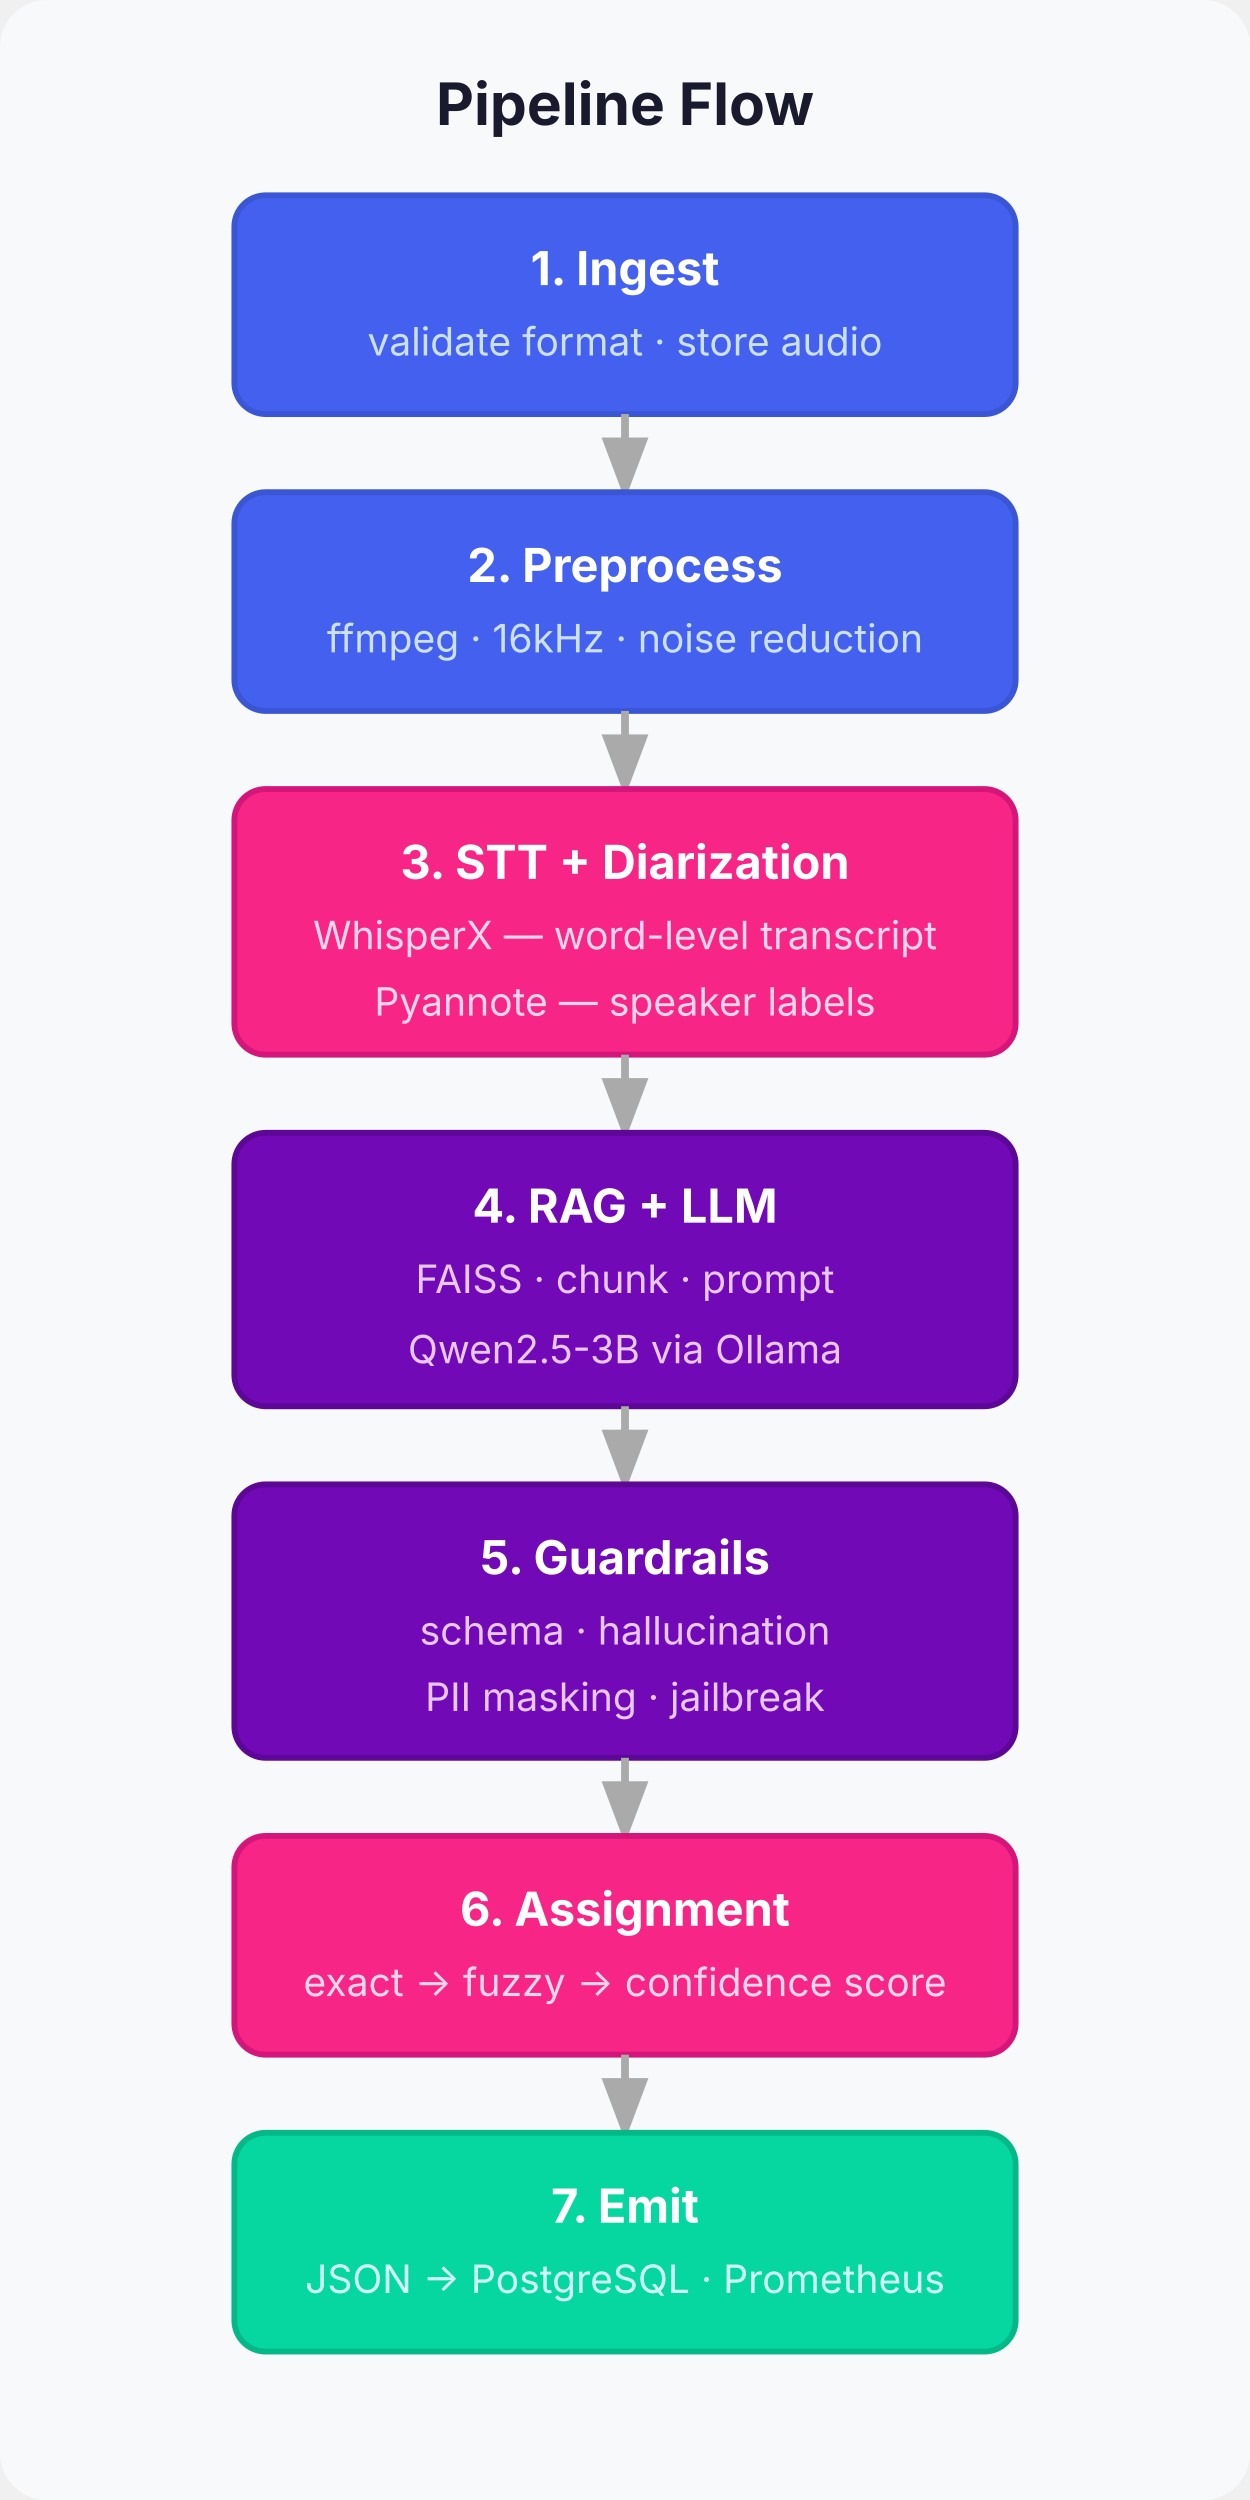
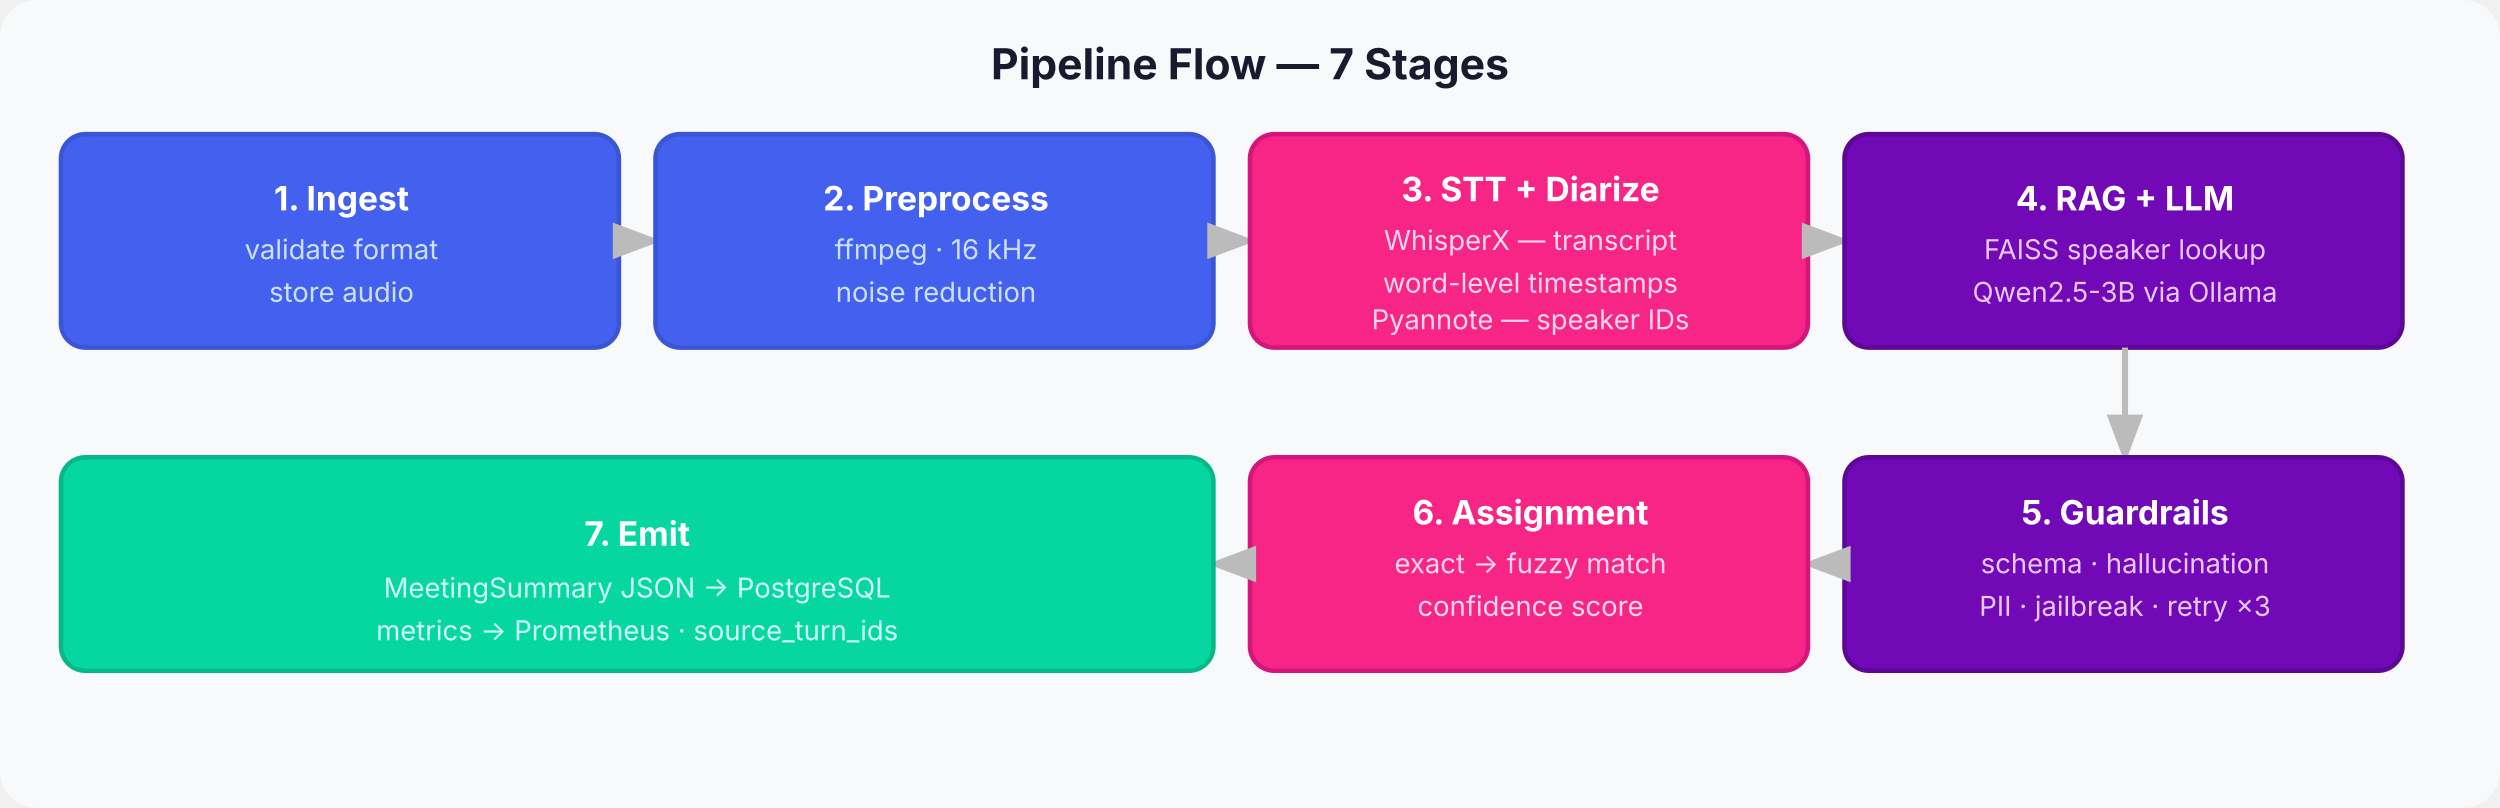
- <svg xmlns="http://www.w3.org/2000/svg" viewBox="0 0 320 640" font-family="Inter, Segoe UI, sans-serif">
-   <rect width="320" height="640" fill="#f8f9fa" rx="12" />
-   <text x="160" y="32" text-anchor="middle" font-size="15" font-weight="bold" fill="#1a1a2e">Pipeline Flow</text>
-   <rect x="60" y="50" width="200" height="56" rx="8" fill="#4361ee" stroke="#3a56d4" stroke-width="1.5" />
-   <text x="160" y="73" text-anchor="middle" font-size="12" font-weight="bold" fill="white">1. Ingest</text>
-   <text x="160" y="91" text-anchor="middle" font-size="10" fill="#cce0ff">validate format · store audio</text>
-   <line x1="160" y1="106" x2="160" y2="124" stroke="#aaa" stroke-width="2" marker-end="url(#a)" />
-   <rect x="60" y="126" width="200" height="56" rx="8" fill="#4361ee" stroke="#3a56d4" stroke-width="1.5" />
-   <text x="160" y="149" text-anchor="middle" font-size="12" font-weight="bold" fill="white">2. Preprocess</text>
-   <text x="160" y="167" text-anchor="middle" font-size="10" fill="#cce0ff">ffmpeg · 16kHz · noise reduction</text>
-   <line x1="160" y1="182" x2="160" y2="200" stroke="#aaa" stroke-width="2" marker-end="url(#a)" />
-   <rect x="60" y="202" width="200" height="68" rx="8" fill="#f72585" stroke="#d4157a" stroke-width="1.5" />
-   <text x="160" y="225" text-anchor="middle" font-size="12" font-weight="bold" fill="white">3. STT + Diarization</text>
-   <text x="160" y="243" text-anchor="middle" font-size="10" fill="#ffd6eb">WhisperX — word-level transcript</text>
-   <text x="160" y="260" text-anchor="middle" font-size="10" fill="#ffd6eb">Pyannote — speaker labels</text>
-   <line x1="160" y1="270" x2="160" y2="288" stroke="#aaa" stroke-width="2" marker-end="url(#a)" />
-   <rect x="60" y="290" width="200" height="70" rx="8" fill="#7209b7" stroke="#5c0795" stroke-width="1.5" />
-   <text x="160" y="313" text-anchor="middle" font-size="12" font-weight="bold" fill="white">4. RAG + LLM</text>
-   <text x="160" y="331" text-anchor="middle" font-size="10" fill="#e8c8ff">FAISS · chunk · prompt</text>
-   <text x="160" y="349" text-anchor="middle" font-size="10" fill="#e8c8ff">Qwen2.5-3B via Ollama</text>
-   <line x1="160" y1="360" x2="160" y2="378" stroke="#aaa" stroke-width="2" marker-end="url(#a)" />
-   <rect x="60" y="380" width="200" height="70" rx="8" fill="#7209b7" stroke="#5c0795" stroke-width="1.5" />
-   <text x="160" y="403" text-anchor="middle" font-size="12" font-weight="bold" fill="white">5. Guardrails</text>
-   <text x="160" y="421" text-anchor="middle" font-size="10" fill="#e8c8ff">schema · hallucination</text>
-   <text x="160" y="438" text-anchor="middle" font-size="10" fill="#e8c8ff">PII masking · jailbreak</text>
-   <line x1="160" y1="450" x2="160" y2="468" stroke="#aaa" stroke-width="2" marker-end="url(#a)" />
-   <rect x="60" y="470" width="200" height="56" rx="8" fill="#f72585" stroke="#d4157a" stroke-width="1.5" />
-   <text x="160" y="493" text-anchor="middle" font-size="12" font-weight="bold" fill="white">6. Assignment</text>
-   <text x="160" y="511" text-anchor="middle" font-size="10" fill="#ffd6eb">exact → fuzzy → confidence score</text>
-   <line x1="160" y1="526" x2="160" y2="544" stroke="#aaa" stroke-width="2" marker-end="url(#a)" />
-   <rect x="60" y="546" width="200" height="56" rx="8" fill="#06d6a0" stroke="#05b888" stroke-width="1.5" />
-   <text x="160" y="569" text-anchor="middle" font-size="12" font-weight="bold" fill="white">7. Emit</text>
-   <text x="160" y="587" text-anchor="middle" font-size="10" fill="#d0fff5">JSON → PostgreSQL · Prometheus</text>
+ <svg xmlns="http://www.w3.org/2000/svg" viewBox="0 0 820 265" font-family="Inter, Segoe UI, sans-serif">
+   <rect width="820" height="265" fill="#f8f9fa" rx="12" />
+   <text x="410" y="26" text-anchor="middle" font-size="14" font-weight="bold" fill="#1a1a2e">Pipeline Flow — 7 Stages</text>
+   <rect x="20" y="44" width="183" height="70" rx="8" fill="#4361ee" stroke="#3a56d4" stroke-width="1.5" />
+   <text x="112" y="69" text-anchor="middle" font-size="11" font-weight="bold" fill="white">1. Ingest</text>
+   <text x="112" y="85" text-anchor="middle" font-size="9" fill="#cce0ff">validate format</text>
+   <text x="112" y="99" text-anchor="middle" font-size="9" fill="#cce0ff">store audio</text>
+   <line x1="203" y1="79" x2="213" y2="79" stroke="#bbb" stroke-width="2" marker-end="url(#ar)" />
+   <rect x="215" y="44" width="183" height="70" rx="8" fill="#4361ee" stroke="#3a56d4" stroke-width="1.5" />
+   <text x="307" y="69" text-anchor="middle" font-size="11" font-weight="bold" fill="white">2. Preprocess</text>
+   <text x="307" y="85" text-anchor="middle" font-size="9" fill="#cce0ff">ffmpeg · 16 kHz</text>
+   <text x="307" y="99" text-anchor="middle" font-size="9" fill="#cce0ff">noise reduction</text>
+   <line x1="398" y1="79" x2="408" y2="79" stroke="#bbb" stroke-width="2" marker-end="url(#ar)" />
+   <rect x="410" y="44" width="183" height="70" rx="8" fill="#f72585" stroke="#d4157a" stroke-width="1.5" />
+   <text x="502" y="66" text-anchor="middle" font-size="11" font-weight="bold" fill="white">3. STT + Diarize</text>
+   <text x="502" y="82" text-anchor="middle" font-size="9" fill="#ffd6eb">WhisperX — transcript</text>
+   <text x="502" y="96" text-anchor="middle" font-size="9" fill="#ffd6eb">word-level timestamps</text>
+   <text x="502" y="108" text-anchor="middle" font-size="9" fill="#ffd6eb">Pyannote — speaker IDs</text>
+   <line x1="593" y1="79" x2="603" y2="79" stroke="#bbb" stroke-width="2" marker-end="url(#ar)" />
+   <rect x="605" y="44" width="183" height="70" rx="8" fill="#7209b7" stroke="#5c0795" stroke-width="1.5" />
+   <text x="697" y="69" text-anchor="middle" font-size="11" font-weight="bold" fill="white">4. RAG + LLM</text>
+   <text x="697" y="85" text-anchor="middle" font-size="9" fill="#e8c8ff">FAISS speaker lookup</text>
+   <text x="697" y="99" text-anchor="middle" font-size="9" fill="#e8c8ff">Qwen2.5-3B via Ollama</text>
+   <line x1="697" y1="114" x2="697" y2="148" stroke="#bbb" stroke-width="2" marker-end="url(#ar)" />
+   <rect x="605" y="150" width="183" height="70" rx="8" fill="#7209b7" stroke="#5c0795" stroke-width="1.5" />
+   <text x="697" y="172" text-anchor="middle" font-size="11" font-weight="bold" fill="white">5. Guardrails</text>
+   <text x="697" y="188" text-anchor="middle" font-size="9" fill="#e8c8ff">schema · hallucination</text>
+   <text x="697" y="202" text-anchor="middle" font-size="9" fill="#e8c8ff">PII · jailbreak · retry ×3</text>
+   <line x1="605" y1="185" x2="595" y2="185" stroke="#bbb" stroke-width="2" marker-end="url(#ar)" />
+   <rect x="410" y="150" width="183" height="70" rx="8" fill="#f72585" stroke="#d4157a" stroke-width="1.5" />
+   <text x="502" y="172" text-anchor="middle" font-size="11" font-weight="bold" fill="white">6. Assignment</text>
+   <text x="502" y="188" text-anchor="middle" font-size="9" fill="#ffd6eb">exact → fuzzy match</text>
+   <text x="502" y="202" text-anchor="middle" font-size="9" fill="#ffd6eb">confidence score</text>
+   <line x1="410" y1="185" x2="400" y2="185" stroke="#bbb" stroke-width="2" marker-end="url(#ar)" />
+   <rect x="20" y="150" width="378" height="70" rx="8" fill="#06d6a0" stroke="#05b888" stroke-width="1.5" />
+   <text x="209" y="179" text-anchor="middle" font-size="11" font-weight="bold" fill="white">7. Emit</text>
+   <text x="209" y="196" text-anchor="middle" font-size="9" fill="#d0fff5">MeetingSummary JSON → PostgreSQL</text>
+   <text x="209" y="210" text-anchor="middle" font-size="9" fill="#d0fff5">metrics → Prometheus · source_turn_ids</text>
  <defs>
-     <marker id="a" markerWidth="8" markerHeight="8" refX="6" refY="3" orient="auto">
-       <path d="M0,0 L0,6 L8,3 z" fill="#aaa" />
+     <marker id="ar" markerWidth="8" markerHeight="8" refX="6" refY="3" orient="auto">
+       <path d="M0,0 L0,6 L8,3 z" fill="#bbb" />
    </marker>
  </defs>
</svg>
